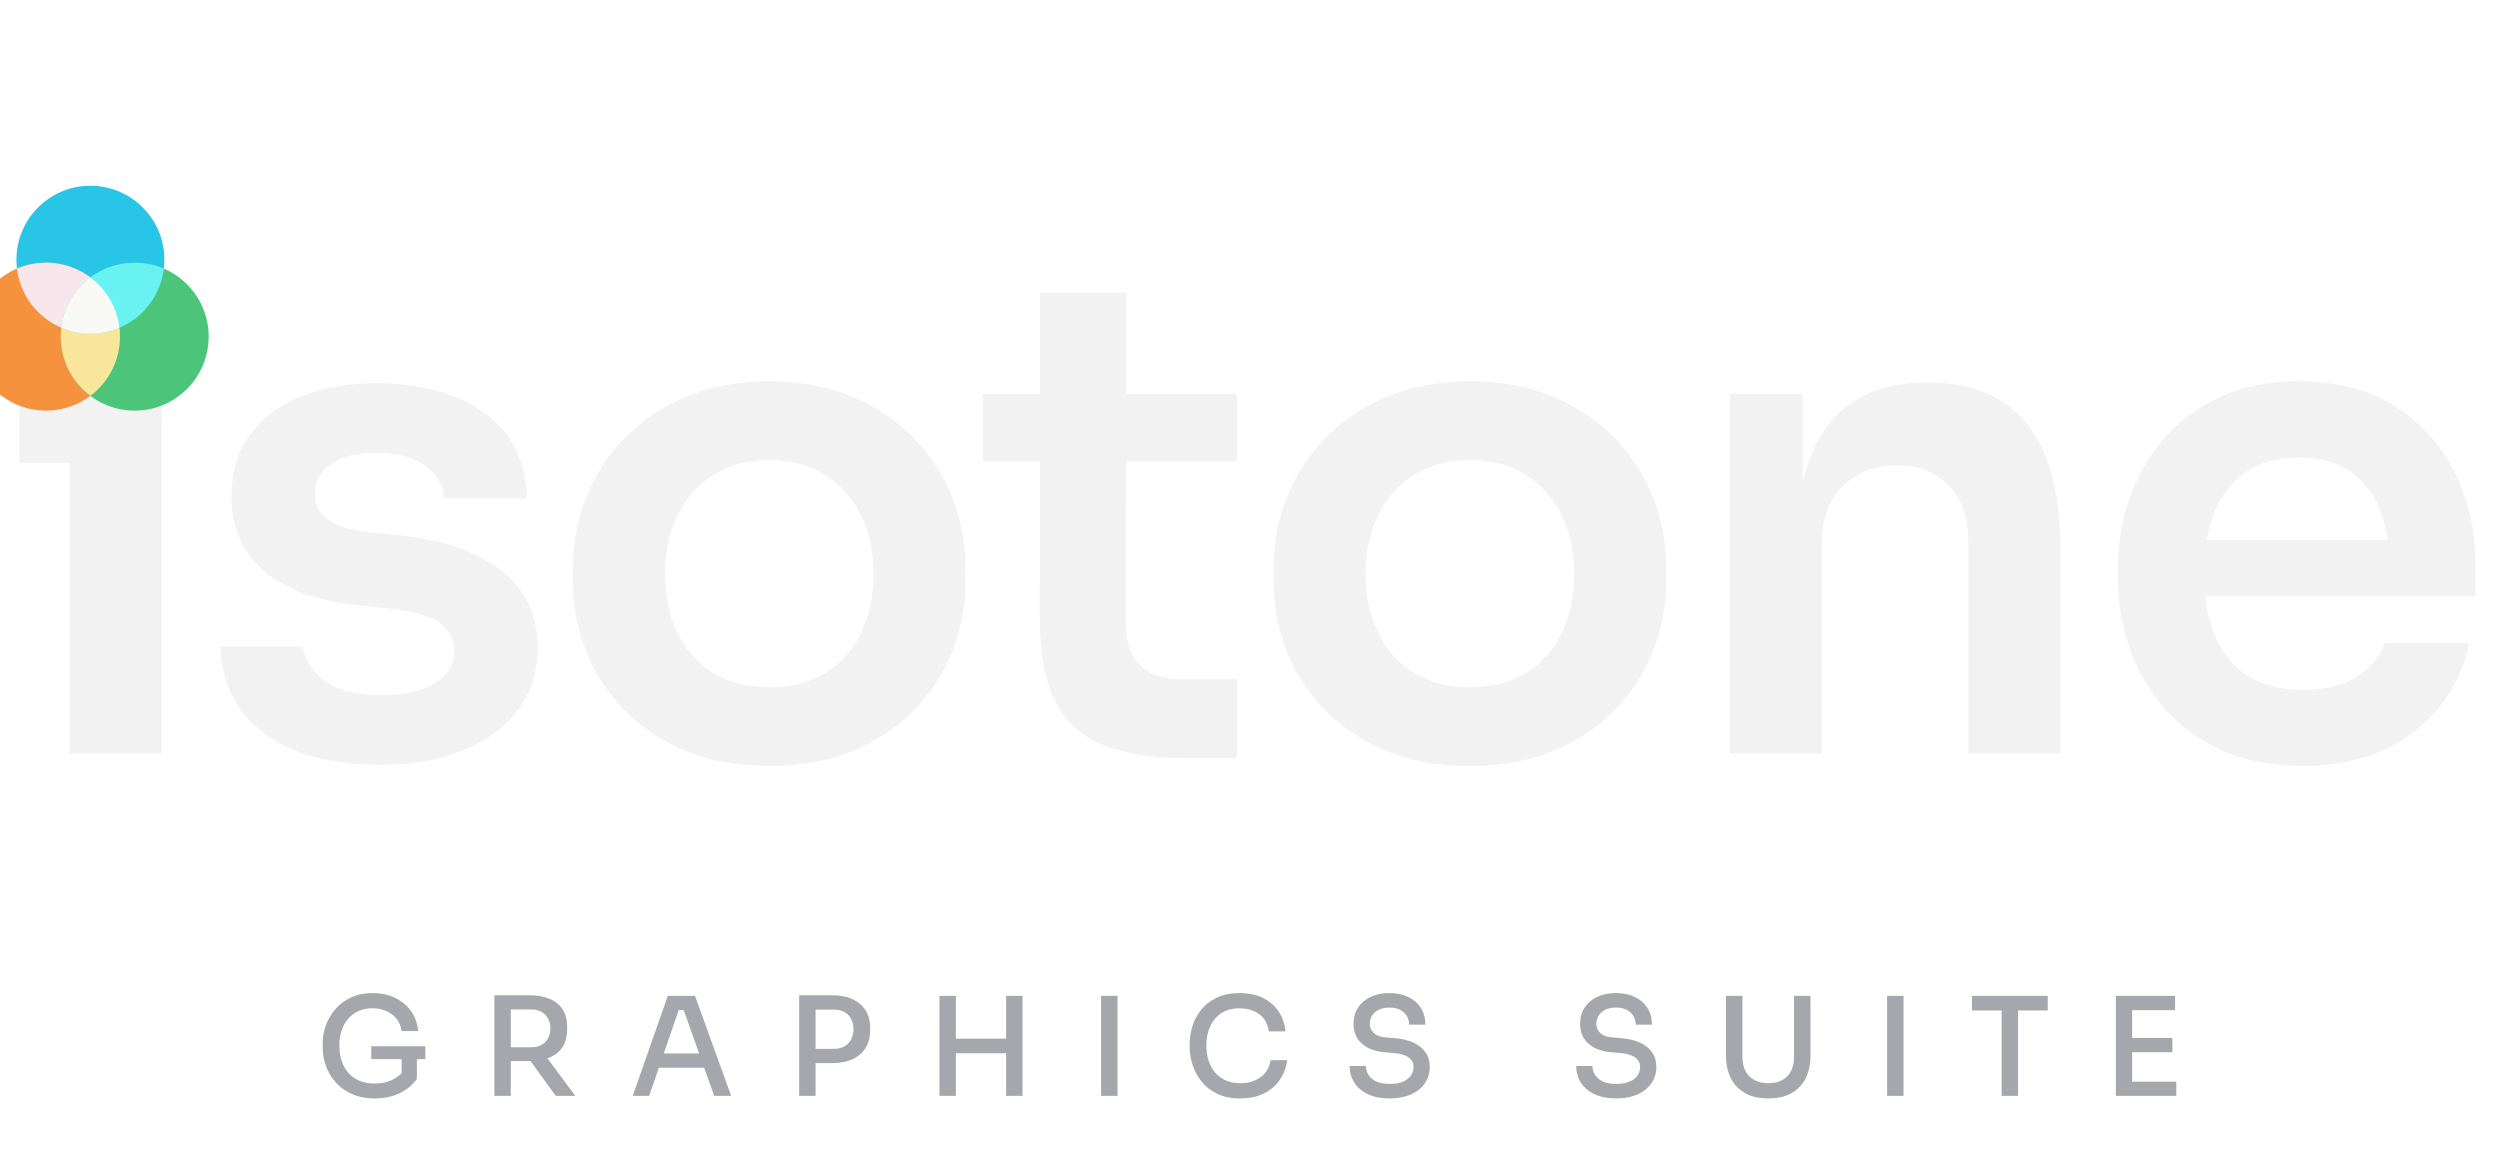
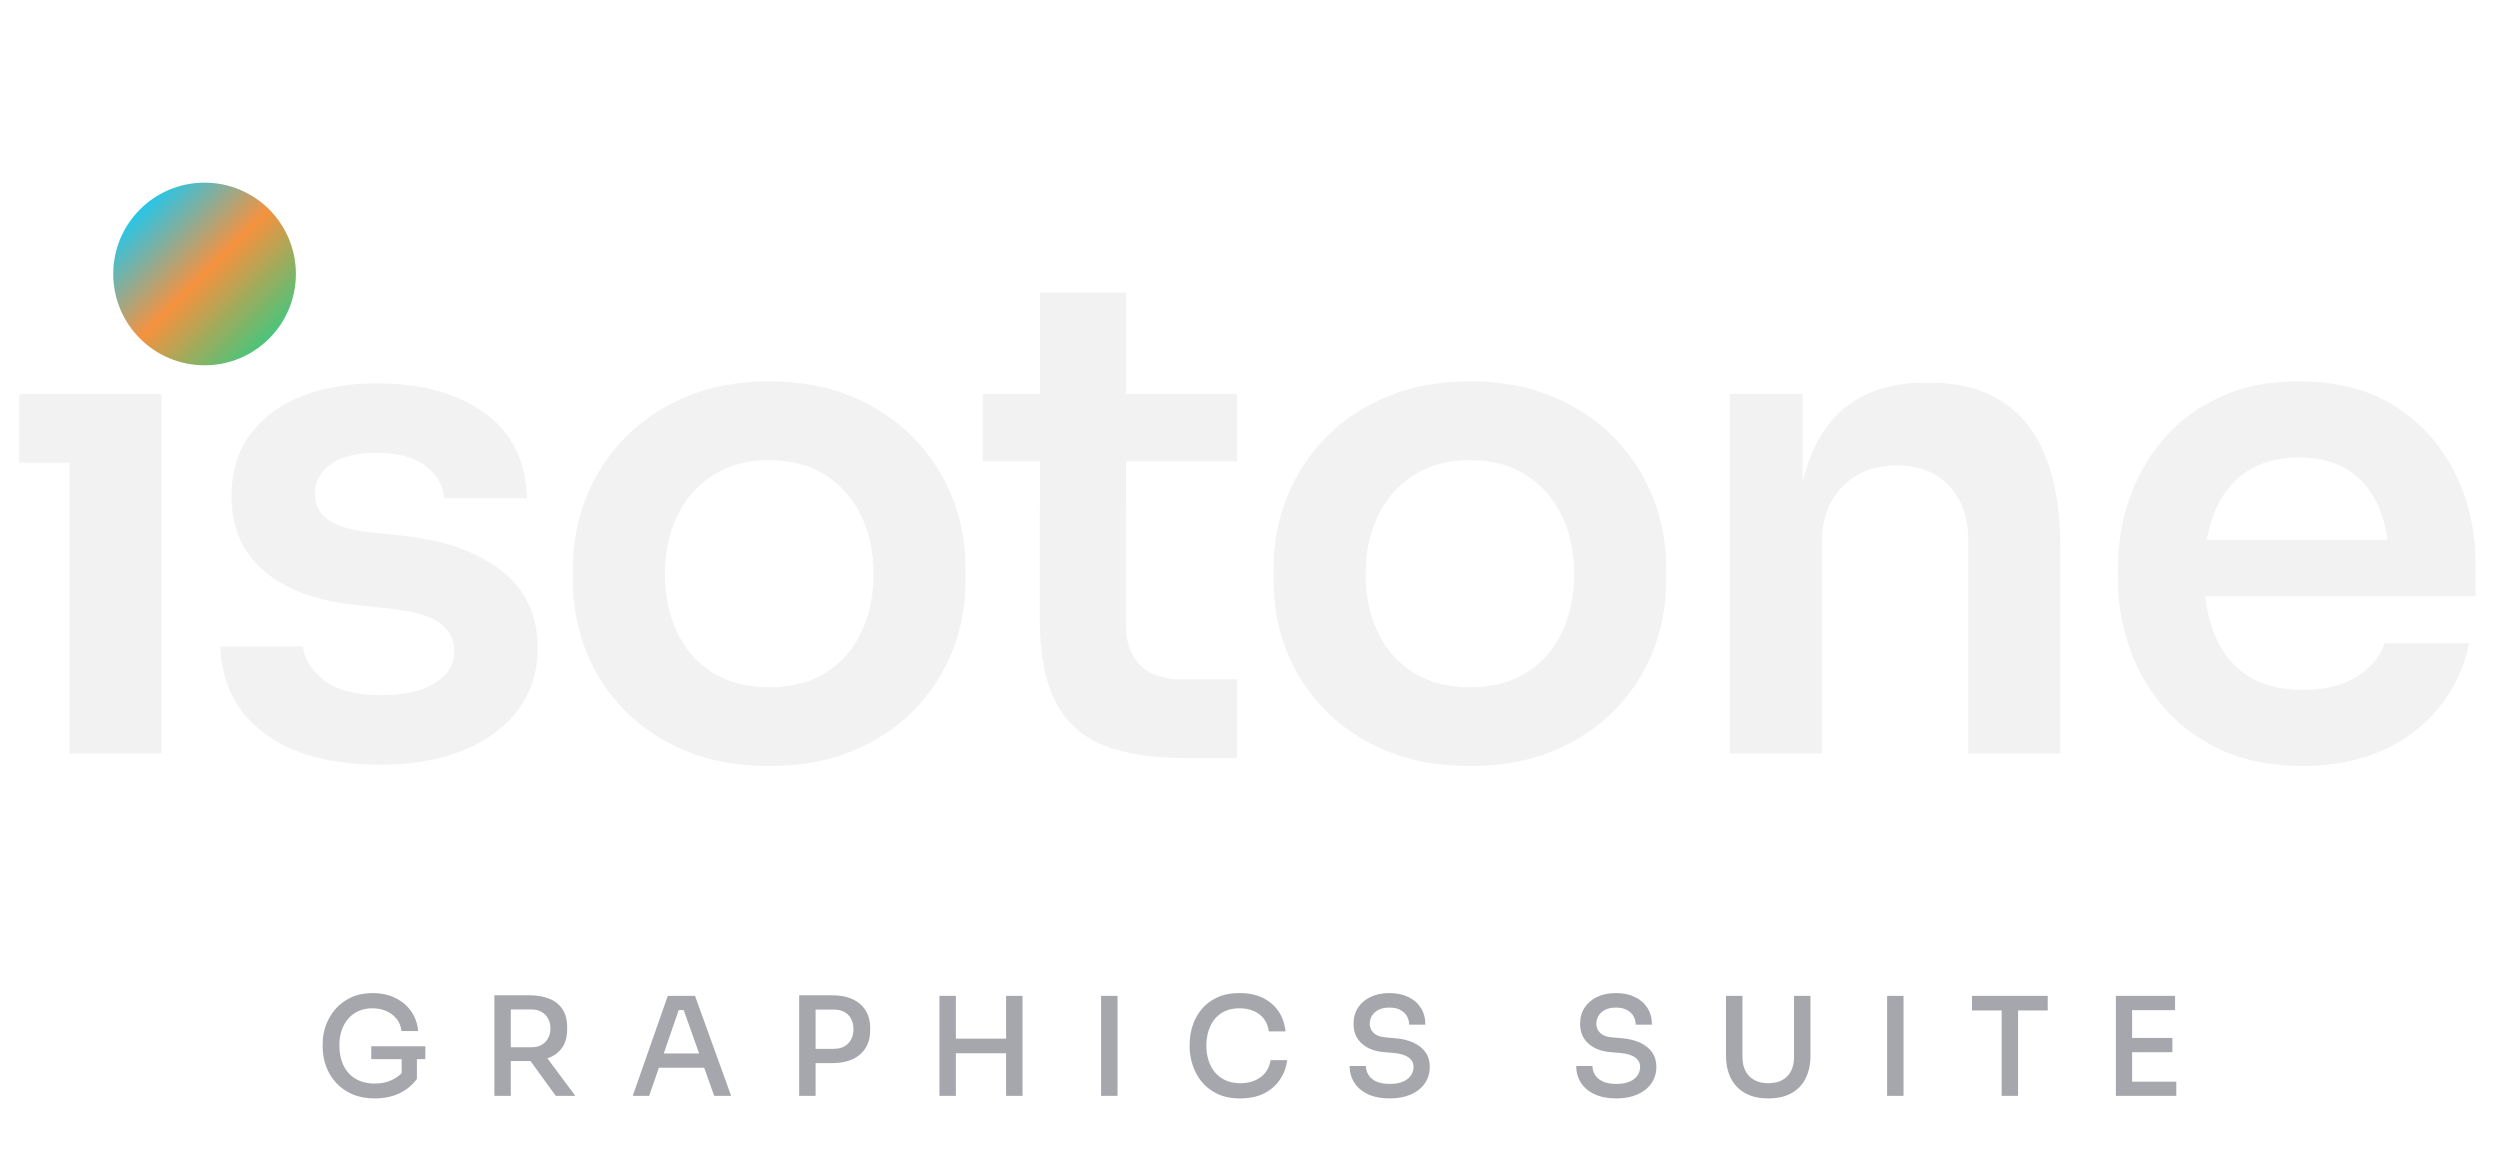
<svg xmlns="http://www.w3.org/2000/svg" viewBox="0 0 219.0 102.0" width="219" height="102">
  <defs>
-     <clipPath id="isotone-wm-F2F2F3-l0">
-       <circle cx="7.92" cy="22.75" r="6.48" />
-     </clipPath>
-     <clipPath id="isotone-wm-F2F2F3-l1">
-       <circle cx="4.03" cy="29.49" r="6.48" />
-     </clipPath>
-     <clipPath id="isotone-wm-F2F2F3-l2">
-       <circle cx="11.80" cy="29.49" r="6.48" />
-     </clipPath>
+     <linearGradient id="isotone-wm-dot-F2F2F3" x1="0" y1="0" x2="1" y2="1">
+       <stop offset="0.15" stop-color="#29C5E6" />
+       <stop offset="0.5" stop-color="#F5923E" />
+       <stop offset="0.85" stop-color="#4CC47A" />
+     </linearGradient>
  </defs>
  <path d="M6.09 66.0V34.506H14.152V66.0ZM1.682 40.538V34.506H14.152V40.538ZM33.358 66.986Q26.833 66.986 23.165 64.246Q19.496 61.505 19.293 56.633H26.543Q26.717 58.257 28.355 59.576Q29.994 60.896 33.474 60.896Q36.345 60.896 38.071 59.852Q39.796 58.808 39.796 57.039Q39.796 55.473 38.491 54.545Q37.186 53.617 34.025 53.298L31.241 53.008Q25.963 52.457 23.121 50.007Q20.279 47.556 20.279 43.525Q20.279 40.277 21.903 38.073Q23.527 35.869 26.398 34.724Q29.269 33.578 32.981 33.578Q38.81 33.578 42.406 36.144Q46.002 38.711 46.176 43.641H38.926Q38.781 41.988 37.288 40.828Q35.794 39.668 32.923 39.668Q30.4 39.668 28.994 40.654Q27.587 41.64 27.587 43.235Q27.587 44.714 28.718 45.526Q29.849 46.338 32.401 46.628L35.185 46.918Q40.753 47.498 43.928 49.992Q47.104 52.486 47.104 56.749Q47.104 59.852 45.393 62.157Q43.682 64.463 40.594 65.725Q37.505 66.986 33.358 66.986ZM67.383 67.102Q63.236 67.102 60.046 65.768Q56.856 64.434 54.652 62.157Q52.448 59.881 51.317 56.981Q50.186 54.081 50.186 50.92V49.702Q50.186 46.483 51.361 43.54Q52.535 40.596 54.768 38.32Q57.001 36.043 60.191 34.724Q63.381 33.404 67.383 33.404Q71.414 33.404 74.59 34.724Q77.765 36.043 79.998 38.32Q82.231 40.596 83.406 43.54Q84.58 46.483 84.58 49.702V50.92Q84.58 54.081 83.449 56.981Q82.318 59.881 80.114 62.157Q77.91 64.434 74.72 65.768Q71.53 67.102 67.383 67.102ZM67.383 60.2Q70.341 60.2 72.371 58.91Q74.401 57.619 75.46 55.371Q76.518 53.124 76.518 50.311Q76.518 47.411 75.43 45.163Q74.343 42.916 72.299 41.611Q70.254 40.306 67.383 40.306Q64.541 40.306 62.482 41.611Q60.423 42.916 59.336 45.163Q58.248 47.411 58.248 50.311Q58.248 53.124 59.307 55.371Q60.365 57.619 62.41 58.91Q64.454 60.2 67.383 60.2ZM103.815 66.406Q99.465 66.406 96.652 65.275Q93.839 64.144 92.462 61.462Q91.084 58.779 91.084 54.197L91.113 25.632H98.653L98.624 54.69Q98.624 57.01 99.871 58.257Q101.118 59.504 103.438 59.504H108.368V66.406ZM86.096 40.422V34.506H108.368V40.422ZM128.763 67.102Q124.616 67.102 121.426 65.768Q118.236 64.434 116.032 62.157Q113.828 59.881 112.697 56.981Q111.566 54.081 111.566 50.92V49.702Q111.566 46.483 112.741 43.54Q113.915 40.596 116.148 38.32Q118.381 36.043 121.571 34.724Q124.761 33.404 128.763 33.404Q132.794 33.404 135.97 34.724Q139.145 36.043 141.378 38.32Q143.611 40.596 144.786 43.54Q145.96 46.483 145.96 49.702V50.92Q145.96 54.081 144.829 56.981Q143.698 59.881 141.494 62.157Q139.29 64.434 136.1 65.768Q132.91 67.102 128.763 67.102ZM128.763 60.2Q131.721 60.2 133.751 58.91Q135.781 57.619 136.84 55.371Q137.898 53.124 137.898 50.311Q137.898 47.411 136.811 45.163Q135.723 42.916 133.679 41.611Q131.634 40.306 128.763 40.306Q125.921 40.306 123.862 41.611Q121.803 42.916 120.716 45.163Q119.628 47.411 119.628 50.311Q119.628 53.124 120.687 55.371Q121.745 57.619 123.79 58.91Q125.834 60.2 128.763 60.2ZM151.536 66.0V34.506H157.916V48.02H157.336Q157.336 43.235 158.598 40.016Q159.859 36.797 162.397 35.158Q164.934 33.52 168.675 33.52H169.023Q174.678 33.52 177.578 37.159Q180.478 40.799 180.478 47.991V66.0H172.416V47.266Q172.416 44.366 170.749 42.568Q169.081 40.77 166.181 40.77Q163.223 40.77 161.411 42.611Q159.598 44.453 159.598 47.498V66.0ZM201.714 67.102Q197.654 67.102 194.609 65.71Q191.564 64.318 189.563 61.983Q187.562 59.649 186.547 56.749Q185.532 53.849 185.532 50.804V49.702Q185.532 46.57 186.547 43.656Q187.562 40.741 189.549 38.435Q191.535 36.13 194.508 34.767Q197.48 33.404 201.366 33.404Q206.47 33.404 209.907 35.651Q213.343 37.899 215.098 41.51Q216.852 45.12 216.852 49.296V52.225H188.954V47.295H211.777L209.312 49.702Q209.312 46.686 208.428 44.54Q207.543 42.394 205.788 41.234Q204.034 40.074 201.366 40.074Q198.669 40.074 196.813 41.306Q194.957 42.539 194.014 44.816Q193.072 47.092 193.072 50.282Q193.072 53.269 193.986 55.56Q194.899 57.851 196.813 59.142Q198.727 60.432 201.714 60.432Q204.643 60.432 206.499 59.243Q208.355 58.054 208.877 56.343H216.301Q215.634 59.562 213.648 61.998Q211.661 64.434 208.631 65.768Q205.6 67.102 201.714 67.102Z" fill="#F2F2F3" />
-   <circle cx="7.92" cy="22.75" r="6.48" fill="#29C5E6" />
-   <circle cx="4.03" cy="29.49" r="6.48" fill="#F5923E" />
-   <circle cx="11.80" cy="29.49" r="6.48" fill="#4CC47A" />
-   <g clip-path="url(#isotone-wm-F2F2F3-l0)">
-     <circle cx="4.03" cy="29.49" r="6.48" fill="#F7E6EC" />
-   </g>
-   <g clip-path="url(#isotone-wm-F2F2F3-l1)">
-     <circle cx="11.80" cy="29.49" r="6.48" fill="#F8E69A" />
-   </g>
-   <g clip-path="url(#isotone-wm-F2F2F3-l0)">
-     <circle cx="11.80" cy="29.49" r="6.48" fill="#69F2F2" />
-   </g>
-   <g clip-path="url(#isotone-wm-F2F2F3-l0)">
-     <g clip-path="url(#isotone-wm-F2F2F3-l1)">
-       <circle cx="11.80" cy="29.49" r="6.48" fill="#F9F9F5" />
-     </g>
-   </g>
+   <circle cx="17.92" cy="24.00" r="8.00" fill="url(#isotone-wm-dot-F2F2F3)" />
  <path d="M32.816 96.222Q31.742 96.222 30.899 95.867Q30.056 95.511 29.47 94.884Q28.883 94.257 28.574 93.434Q28.265 92.61 28.265 91.683V91.419Q28.265 90.585 28.555 89.796Q28.844 89.007 29.402 88.373Q29.96 87.738 30.773 87.366Q31.586 86.994 32.624 86.994Q33.746 86.994 34.618 87.416Q35.489 87.837 36.017 88.587Q36.545 89.337 36.632 90.324H35.174Q35.093 89.676 34.727 89.232Q34.361 88.788 33.815 88.557Q33.269 88.326 32.624 88.326Q31.976 88.326 31.441 88.557Q30.905 88.788 30.524 89.215Q30.143 89.643 29.936 90.237Q29.729 90.831 29.729 91.563Q29.729 92.376 29.953 93.003Q30.176 93.63 30.584 94.056Q30.992 94.482 31.561 94.701Q32.129 94.92 32.816 94.92Q33.767 94.92 34.483 94.531Q35.198 94.143 35.549 93.519L35.183 94.92V92.49H36.521V94.506Q35.942 95.319 34.996 95.77Q34.049 96.222 32.816 96.222ZM32.522 92.778V91.65H37.259V92.778ZM43.307 96.0V87.186H44.747V96.0ZM48.686 96.0 45.893 92.145H47.534L50.399 96.0ZM44.273 92.952V91.74H46.562Q47.075 91.74 47.444 91.53Q47.813 91.32 48.016 90.946Q48.218 90.573 48.218 90.09Q48.218 89.604 48.016 89.231Q47.813 88.857 47.444 88.642Q47.075 88.428 46.562 88.428H44.273V87.186H46.367Q47.372 87.186 48.119 87.488Q48.866 87.789 49.274 88.406Q49.682 89.022 49.682 89.979V90.171Q49.682 91.128 49.268 91.742Q48.854 92.355 48.113 92.654Q47.372 92.952 46.367 92.952ZM55.427 96.0 58.496 87.24H60.884L64.049 96.0H62.564L59.795 88.206L60.386 88.482H58.928L59.549 88.206L56.867 96.0ZM57.413 93.531 57.878 92.283H61.544L62.009 93.531ZM71.207 93.132V91.878H73.034Q73.604 91.878 73.985 91.653Q74.366 91.428 74.566 91.038Q74.765 90.648 74.765 90.159Q74.765 89.658 74.566 89.268Q74.366 88.878 73.985 88.659Q73.604 88.44 73.034 88.44H71.207V87.186H72.857Q73.949 87.186 74.699 87.537Q75.449 87.888 75.839 88.533Q76.229 89.178 76.229 90.063V90.255Q76.229 91.128 75.839 91.778Q75.449 92.427 74.699 92.78Q73.949 93.132 72.857 93.132ZM70.007 96.0V87.186H71.447V96.0ZM88.133 96.0V87.24H89.573V96.0ZM82.295 96.0V87.24H83.735V96.0ZM83.459 92.268V90.99H88.409V92.268ZM96.455 96.0V87.24H97.895V96.0ZM108.647 96.222Q107.45 96.222 106.603 95.803Q105.755 95.385 105.23 94.712Q104.705 94.038 104.459 93.25Q104.213 92.463 104.213 91.728V91.464Q104.213 90.663 104.465 89.869Q104.717 89.076 105.244 88.428Q105.77 87.78 106.601 87.387Q107.432 86.994 108.578 86.994Q109.76 86.994 110.623 87.412Q111.485 87.831 111.995 88.583Q112.505 89.334 112.61 90.348H111.152Q111.059 89.676 110.702 89.227Q110.345 88.779 109.801 88.552Q109.256 88.326 108.578 88.326Q107.864 88.326 107.32 88.573Q106.775 88.821 106.412 89.268Q106.049 89.715 105.863 90.309Q105.677 90.903 105.677 91.608Q105.677 92.286 105.863 92.88Q106.049 93.474 106.424 93.927Q106.799 94.38 107.354 94.635Q107.909 94.89 108.647 94.89Q109.703 94.89 110.425 94.365Q111.146 93.84 111.302 92.868H112.76Q112.643 93.789 112.141 94.551Q111.638 95.313 110.761 95.767Q109.883 96.222 108.647 96.222ZM121.748 96.222Q120.623 96.222 119.839 95.856Q119.054 95.49 118.642 94.846Q118.229 94.203 118.229 93.384H119.651Q119.651 93.759 119.852 94.12Q120.053 94.482 120.514 94.716Q120.974 94.95 121.748 94.95Q122.459 94.95 122.92 94.745Q123.38 94.539 123.604 94.202Q123.827 93.864 123.827 93.456Q123.827 92.955 123.395 92.637Q122.963 92.319 122.096 92.241L121.226 92.166Q120.014 92.064 119.291 91.413Q118.568 90.762 118.568 89.694Q118.568 88.875 118.961 88.272Q119.354 87.669 120.059 87.332Q120.764 86.994 121.706 86.994Q122.66 86.994 123.37 87.336Q124.079 87.678 124.471 88.296Q124.862 88.914 124.862 89.76H123.44Q123.44 89.373 123.256 89.034Q123.071 88.695 122.689 88.481Q122.306 88.266 121.706 88.266Q121.13 88.266 120.749 88.466Q120.368 88.665 120.179 88.99Q119.99 89.316 119.99 89.694Q119.99 90.138 120.326 90.477Q120.662 90.816 121.352 90.873L122.222 90.948Q123.143 91.023 123.823 91.338Q124.502 91.653 124.876 92.183Q125.249 92.712 125.249 93.456Q125.249 94.272 124.816 94.899Q124.382 95.526 123.595 95.874Q122.807 96.222 121.748 96.222ZM141.596 96.222Q140.471 96.222 139.687 95.856Q138.902 95.49 138.49 94.846Q138.077 94.203 138.077 93.384H139.499Q139.499 93.759 139.7 94.12Q139.901 94.482 140.362 94.716Q140.822 94.95 141.596 94.95Q142.307 94.95 142.768 94.745Q143.228 94.539 143.452 94.202Q143.675 93.864 143.675 93.456Q143.675 92.955 143.243 92.637Q142.811 92.319 141.944 92.241L141.074 92.166Q139.862 92.064 139.139 91.413Q138.416 90.762 138.416 89.694Q138.416 88.875 138.809 88.272Q139.202 87.669 139.907 87.332Q140.612 86.994 141.554 86.994Q142.508 86.994 143.218 87.336Q143.927 87.678 144.319 88.296Q144.71 88.914 144.71 89.76H143.288Q143.288 89.373 143.103 89.034Q142.919 88.695 142.536 88.481Q142.154 88.266 141.554 88.266Q140.978 88.266 140.597 88.466Q140.216 88.665 140.027 88.99Q139.838 89.316 139.838 89.694Q139.838 90.138 140.174 90.477Q140.51 90.816 141.2 90.873L142.07 90.948Q142.991 91.023 143.671 91.338Q144.35 91.653 144.724 92.183Q145.097 92.712 145.097 93.456Q145.097 94.272 144.663 94.899Q144.23 95.526 143.442 95.874Q142.655 96.222 141.596 96.222ZM154.904 96.222Q153.698 96.222 152.873 95.758Q152.048 95.295 151.624 94.455Q151.199 93.615 151.199 92.493V87.24H152.639V92.613Q152.639 93.291 152.9 93.805Q153.161 94.32 153.668 94.605Q154.175 94.89 154.904 94.89Q155.633 94.89 156.136 94.609Q156.638 94.329 156.898 93.816Q157.157 93.303 157.157 92.613V87.24H158.597V92.493Q158.597 93.615 158.178 94.455Q157.76 95.295 156.94 95.758Q156.119 96.222 154.904 96.222ZM165.311 96.0V87.24H166.751V96.0ZM175.343 96.0V88.278H176.783V96.0ZM172.745 88.518V87.24H179.381V88.518ZM185.351 96.0V87.24H186.773V96.0ZM186.533 96.0V94.752H190.643V96.0ZM186.533 92.172V90.924H190.301V92.172ZM186.533 88.488V87.24H190.535V88.488Z" fill="#A6A7AD" />
</svg>
